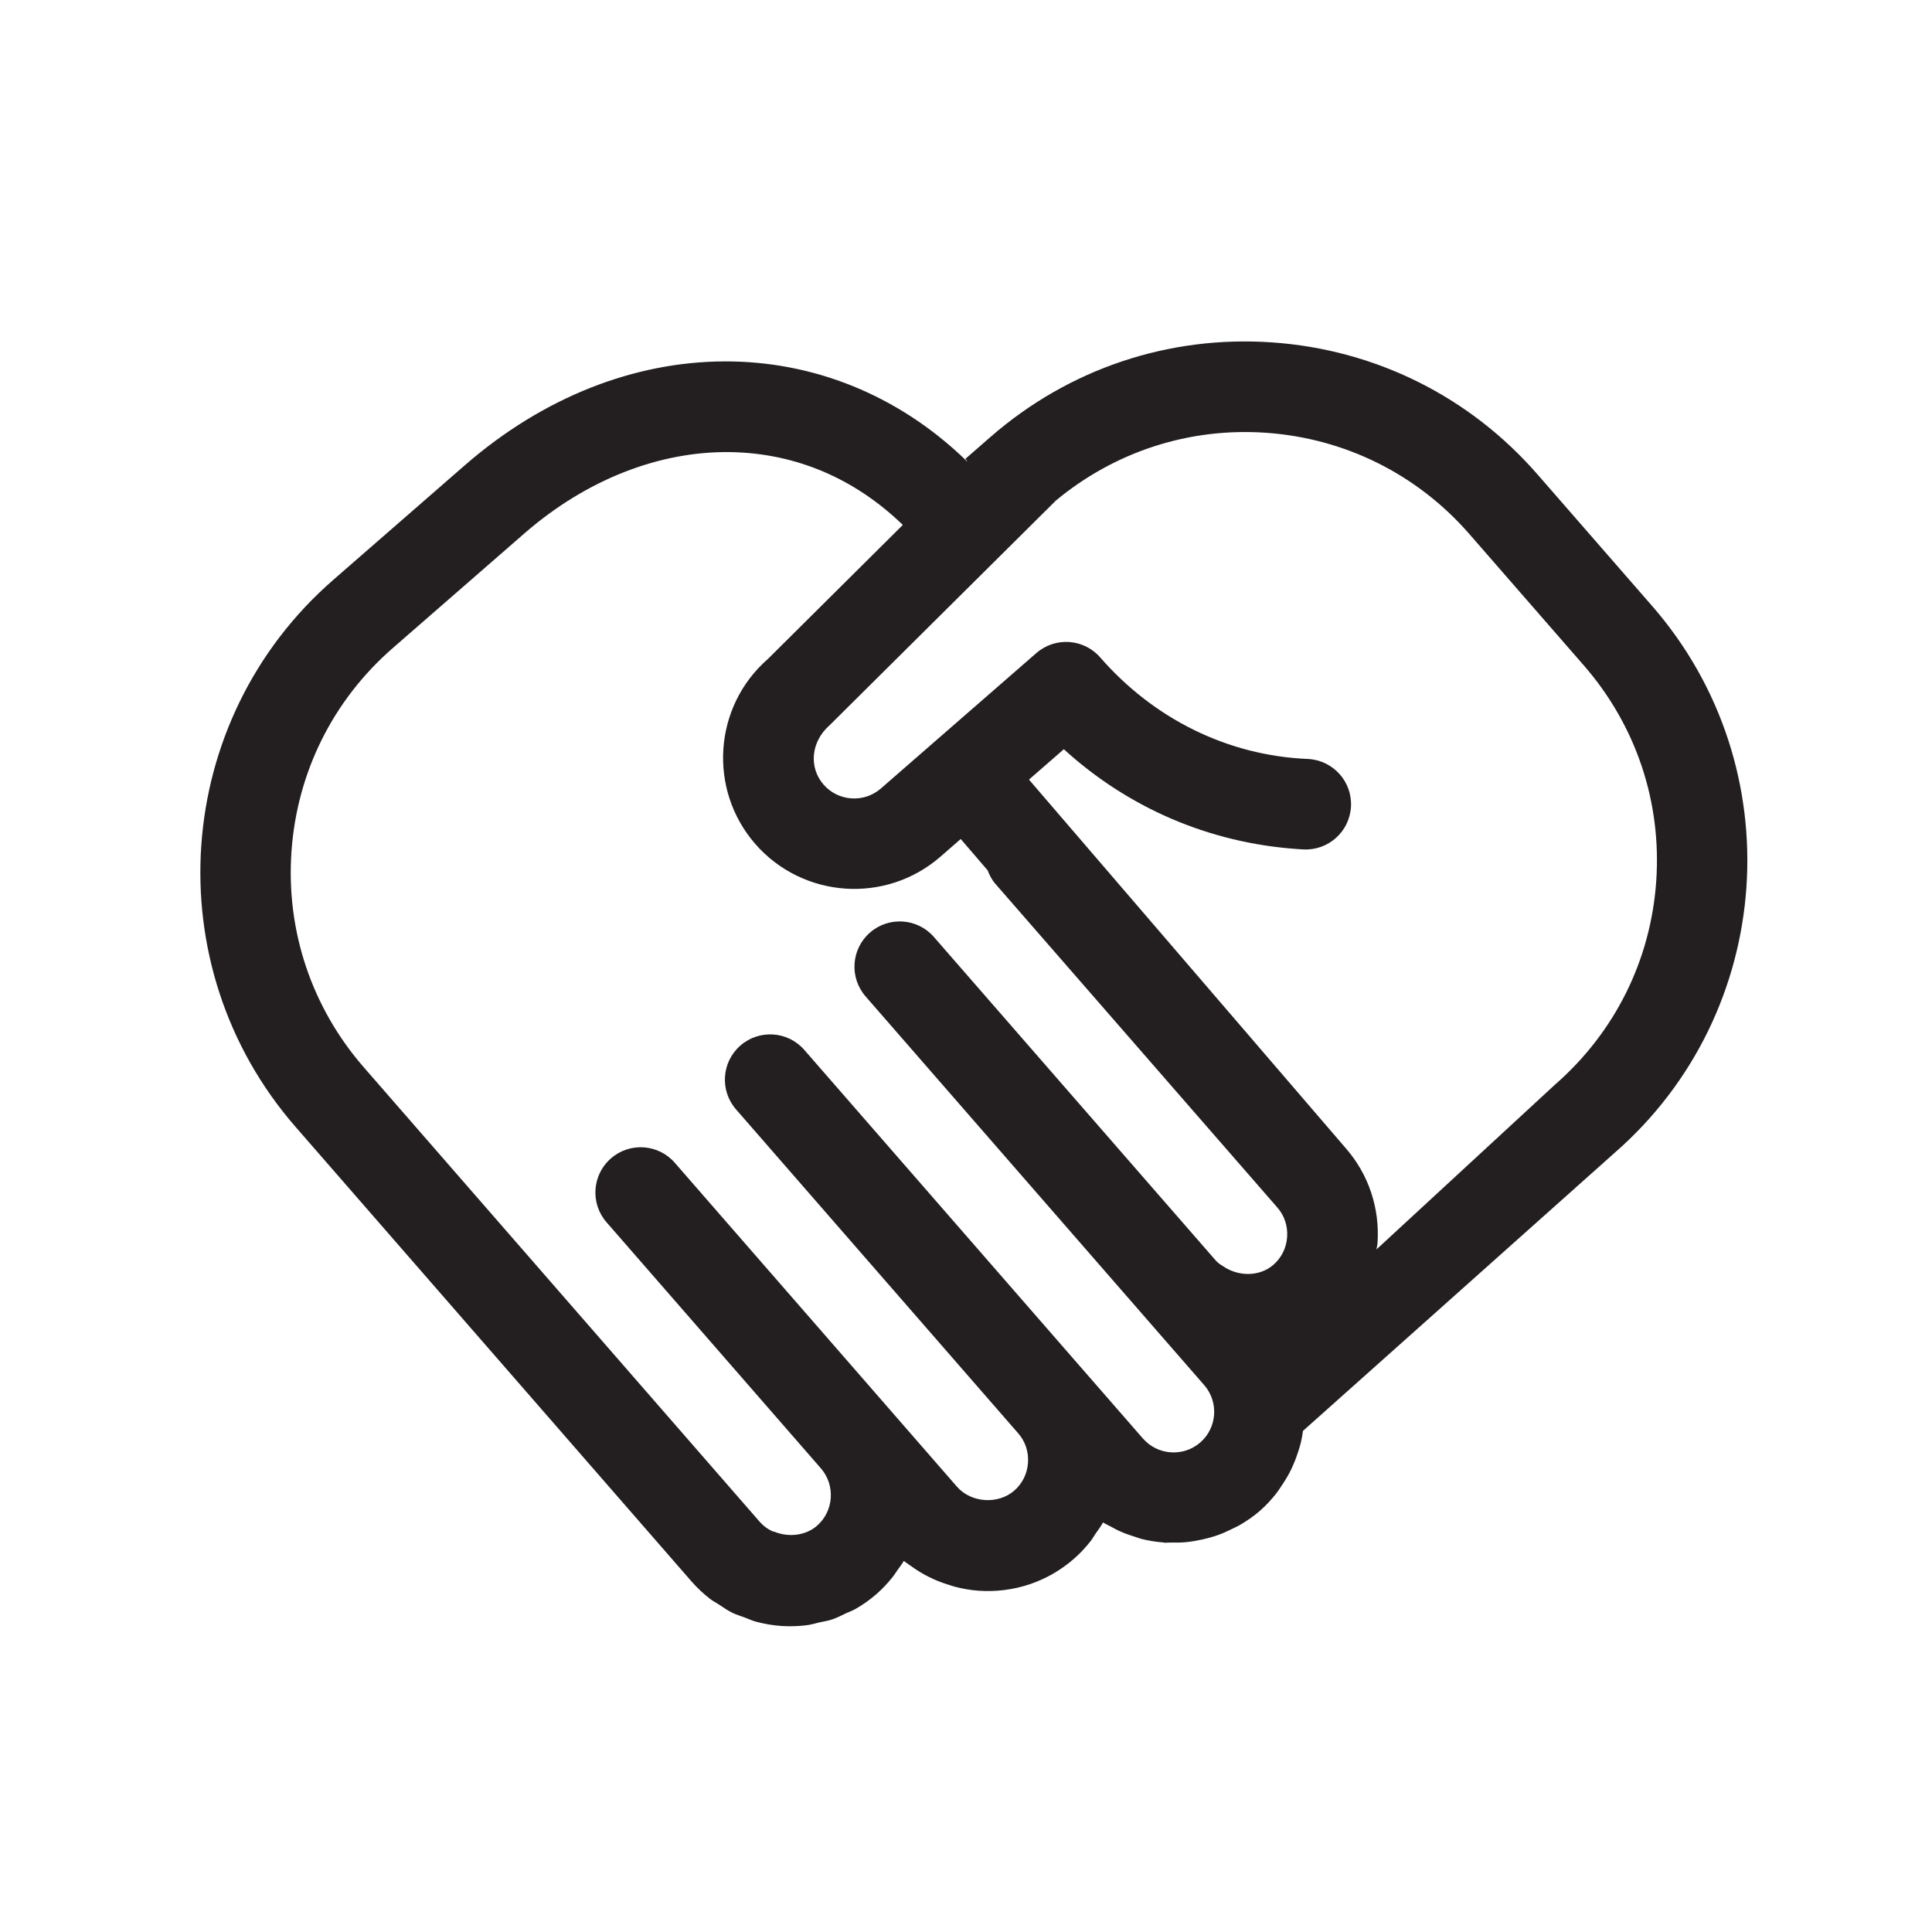
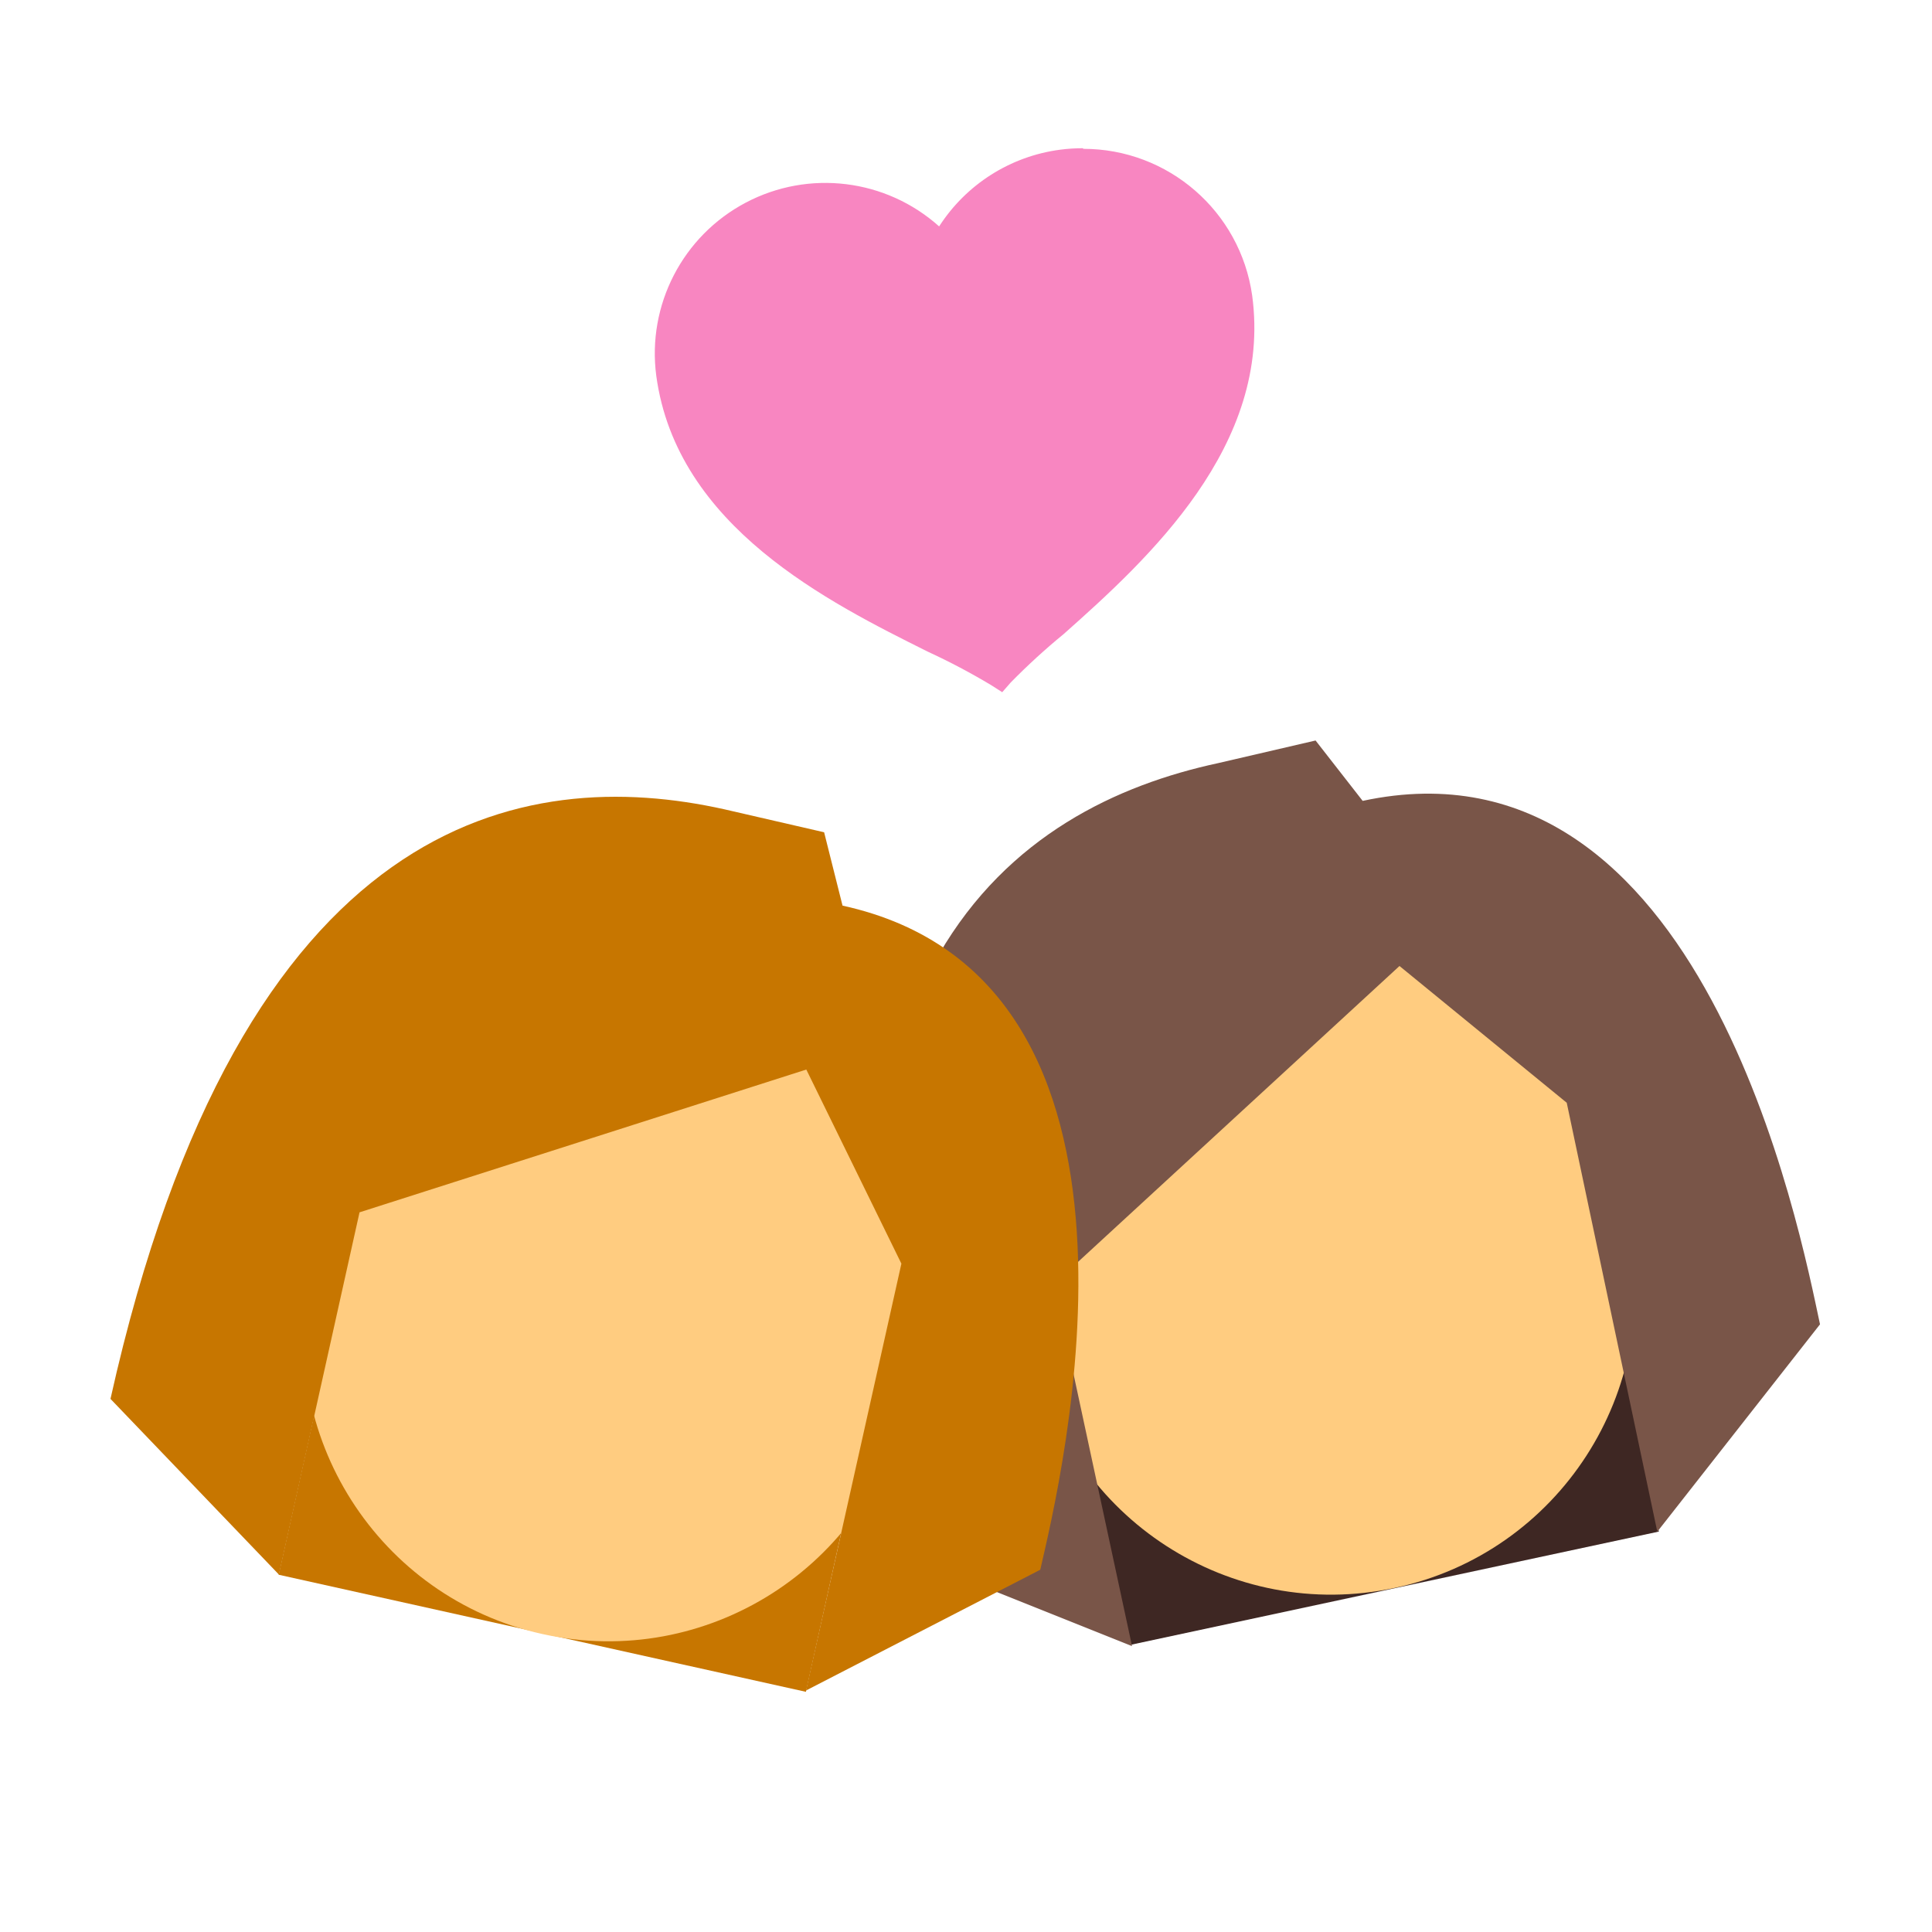
- <svg xmlns="http://www.w3.org/2000/svg" version="1.1" x="0px" y="0px" viewBox="0 0 64 64" style="enable-background:new 0 0 64 64;" xml:space="preserve">
-   <g id="demographic-couple">
-     <path style="fill:#231F20;" d="M42.715,48.789c0.045-0.085,0.084-0.171,0.123-0.259c0.069-0.156,0.127-0.314,0.177-0.475   c0.027-0.089,0.056-0.176,0.077-0.266c0.031-0.129,0.052-0.258,0.071-0.389l10.319-9.207c5.34-4.651,5.899-12.78,1.247-18.119   l-3.794-4.355c-2.253-2.587-5.379-4.141-8.801-4.377c-3.423-0.236-6.731,0.876-9.317,3.128l-0.837,0.73l0.059,0.072l-0.008,0.008   c-4.554-4.43-11.387-4.437-16.638,0.137l-4.355,3.794c-5.34,4.651-5.899,12.78-1.247,18.119l6.009,6.898l7.104,8.155   c0.193,0.221,0.405,0.419,0.633,0.594c0.083,0.063,0.175,0.107,0.261,0.164c0.151,0.1,0.3,0.205,0.462,0.285   c0.129,0.063,0.266,0.102,0.4,0.152c0.129,0.048,0.252,0.108,0.386,0.143c0.274,0.074,0.553,0.121,0.835,0.141   c0.282,0.019,0.566,0.01,0.847-0.025c0.146-0.018,0.284-0.062,0.426-0.095c0.131-0.03,0.264-0.047,0.393-0.09   c0.174-0.057,0.337-0.142,0.503-0.221c0.091-0.044,0.187-0.073,0.276-0.124c0.25-0.142,0.487-0.309,0.709-0.502   c0.204-0.177,0.382-0.373,0.545-0.577c0.055-0.069,0.099-0.144,0.15-0.216c0.07-0.101,0.149-0.197,0.21-0.303   c0.024,0.02,0.051,0.034,0.075,0.053c0.06,0.048,0.124,0.087,0.186,0.131c0.15,0.107,0.305,0.205,0.467,0.292   c0.079,0.042,0.158,0.081,0.239,0.118c0.164,0.075,0.333,0.137,0.506,0.191c0.077,0.024,0.152,0.052,0.231,0.072   c0.252,0.063,0.509,0.111,0.774,0.129c1.161,0.08,2.28-0.294,3.153-1.054c0.209-0.182,0.395-0.383,0.563-0.597   c0.056-0.071,0.097-0.15,0.148-0.224c0.088-0.128,0.183-0.251,0.257-0.387c0.089,0.056,0.184,0.096,0.276,0.146   c0.08,0.043,0.158,0.089,0.241,0.127c0.181,0.083,0.367,0.149,0.556,0.207c0.059,0.018,0.114,0.043,0.174,0.059   c0.245,0.063,0.495,0.104,0.747,0.124c0.016,0.001,0.032,0.007,0.048,0.008c0.064,0.004,0.127-0.007,0.191-0.005   c0.177,0.004,0.354,0.003,0.531-0.014c0.097-0.009,0.192-0.026,0.288-0.042c0.163-0.027,0.323-0.062,0.483-0.107   c0.094-0.027,0.187-0.055,0.28-0.088c0.167-0.06,0.329-0.134,0.489-0.215c0.077-0.039,0.155-0.072,0.23-0.116   c0.231-0.135,0.454-0.287,0.663-0.469c0.208-0.182,0.39-0.382,0.555-0.592c0.053-0.068,0.096-0.14,0.145-0.21   C42.536,49.098,42.632,48.947,42.715,48.789z M48.673,17.689l3.794,4.355c1.727,1.983,2.579,4.519,2.398,7.142   s-1.371,5.018-3.368,6.757l-5.899,5.445c0.008-0.069,0.029-0.134,0.034-0.204c0.08-1.16-0.295-2.28-1.047-3.142L34.086,25.825   l1.155-1.006c2.13,1.943,4.821,3.106,7.74,3.307c0.064,0.004,0.128,0.009,0.192,0.012c0.828,0.045,1.534-0.589,1.58-1.416   s-0.587-1.532-1.416-1.58c-2.675-0.107-5.127-1.34-6.89-3.363c-0.544-0.625-1.491-0.69-2.116-0.146L29.18,26.12   c-0.56,0.488-1.413,0.428-1.899-0.13c-0.488-0.56-0.429-1.413,0.202-1.966l7.495-7.443c1.954-1.62,4.408-2.42,6.948-2.246   C44.55,14.516,46.945,15.707,48.673,17.689z M31.7,49.248l-2.243-2.575l-7.103-8.154c-0.544-0.625-1.491-0.69-2.116-0.146   c-0.625,0.544-0.69,1.491-0.146,2.116l7.103,8.154c0.12,0.138,0.205,0.294,0.26,0.457c0.054,0.165,0.077,0.34,0.065,0.519   s-0.059,0.35-0.135,0.506c-0.076,0.154-0.182,0.297-0.32,0.417c-0.384,0.334-0.947,0.387-1.41,0.2   c-0.023-0.009-0.049-0.008-0.071-0.018c-0.158-0.074-0.302-0.178-0.418-0.313l-7.104-8.155l-6.009-6.898   c-1.727-1.983-2.579-4.519-2.398-7.142s1.371-5.018,3.354-6.746l4.355-3.794c2.045-1.782,4.478-2.74,6.85-2.699   c2.152,0.04,4.097,0.871,5.693,2.412l-4.465,4.436c-1.807,1.573-1.996,4.324-0.422,6.133c0.788,0.902,1.868,1.401,2.979,1.478   c1.11,0.076,2.249-0.27,3.153-1.056l0.673-0.587l0.891,1.037c0.061,0.155,0.135,0.307,0.25,0.44l9.348,10.731   c0.234,0.268,0.349,0.614,0.324,0.976c-0.025,0.36-0.186,0.688-0.456,0.922c-0.45,0.392-1.139,0.391-1.63,0.069   c-0.093-0.061-0.193-0.114-0.267-0.2l-0.001,0l-9.348-10.73c-0.544-0.625-1.491-0.69-2.116-0.146   c-0.625,0.544-0.69,1.491-0.146,2.116l9.347,10.73c0,0,0.001,0,0.001,0.001l1.869,2.145c0.488,0.559,0.429,1.413-0.13,1.899   c-0.56,0.488-1.412,0.428-1.9-0.13l-1.868-2.144c-0.001-0.001-0.001-0.002-0.002-0.003c-0.001-0.001-0.002-0.001-0.003-0.002   L26.644,34.78c-0.544-0.625-1.491-0.69-2.116-0.146c-0.625,0.544-0.69,1.491-0.146,2.116l9.348,10.731   c0.234,0.268,0.349,0.614,0.324,0.975c-0.025,0.361-0.186,0.689-0.456,0.923C33.063,49.846,32.168,49.786,31.7,49.248z" />
-   </g>
-   <g id="Layer_1">
- </g>
+ <svg xmlns="http://www.w3.org/2000/svg" id="Layer_1" data-name="Layer 1" viewBox="0 0 64 64">
+   <rect width="64" height="64" style="fill:none" />
+   <path d="M35.88,4.91a5.74,5.74,0,0,0-.77.05,5.64,5.64,0,0,0-4,2.54,5.65,5.65,0,0,0-9.37,4.95c.68,5,5.71,7.5,9,9.14a21.84,21.84,0,0,1,2.1,1.11l.36.23.28-.32A21.77,21.77,0,0,1,35.24,21c2.78-2.47,6.91-6.24,6.24-11.21a5.65,5.65,0,0,0-5.6-4.86" style="fill:#f886c1" />
+   <rect x="35.5" y="36.03" width="17.89" height="16.77" transform="translate(-8.32 10.3) rotate(-12.1)" style="fill:#3e2723" />
+   <path d="M52.3,33c-1.79-8.35-20.85-1.22-19.68,4.22l1.64,7.65a10.06,10.06,0,1,0,19.68-4.22Z" style="fill:#ffcc80" />
+   <path d="M40.35,25.28C33.71,26.71,25.78,32,30,51.53l7.5,3-2.58-12L46.36,32l5.54,4.53,3,14.21,5.39-6.87c-.66-3.08-3.86-19.76-15.15-17.34l-1.56-2Z" style="fill:#795548" />
+   <rect x="11.4" y="36.97" width="16.77" height="17.89" transform="translate(-29.33 55.28) rotate(-77.48)" style="fill:#c77600" />
+   <path d="M31.67,38.82C33.53,30.49,13.23,29,12,34.46l-1.7,7.64A10.06,10.06,0,1,0,30,46.46Z" style="fill:#ffcc80" />
+   <path d="M24,26.81C17.4,25.34,8,26.87,3.66,46.34l5.58,5.82,2.67-12,14.8-4.73,3.15,6.43L26.7,56l7.76-4C35.15,49,39.18,32.47,27.91,30l-.61-2.43Z" style="fill:#c77600" />
</svg>
